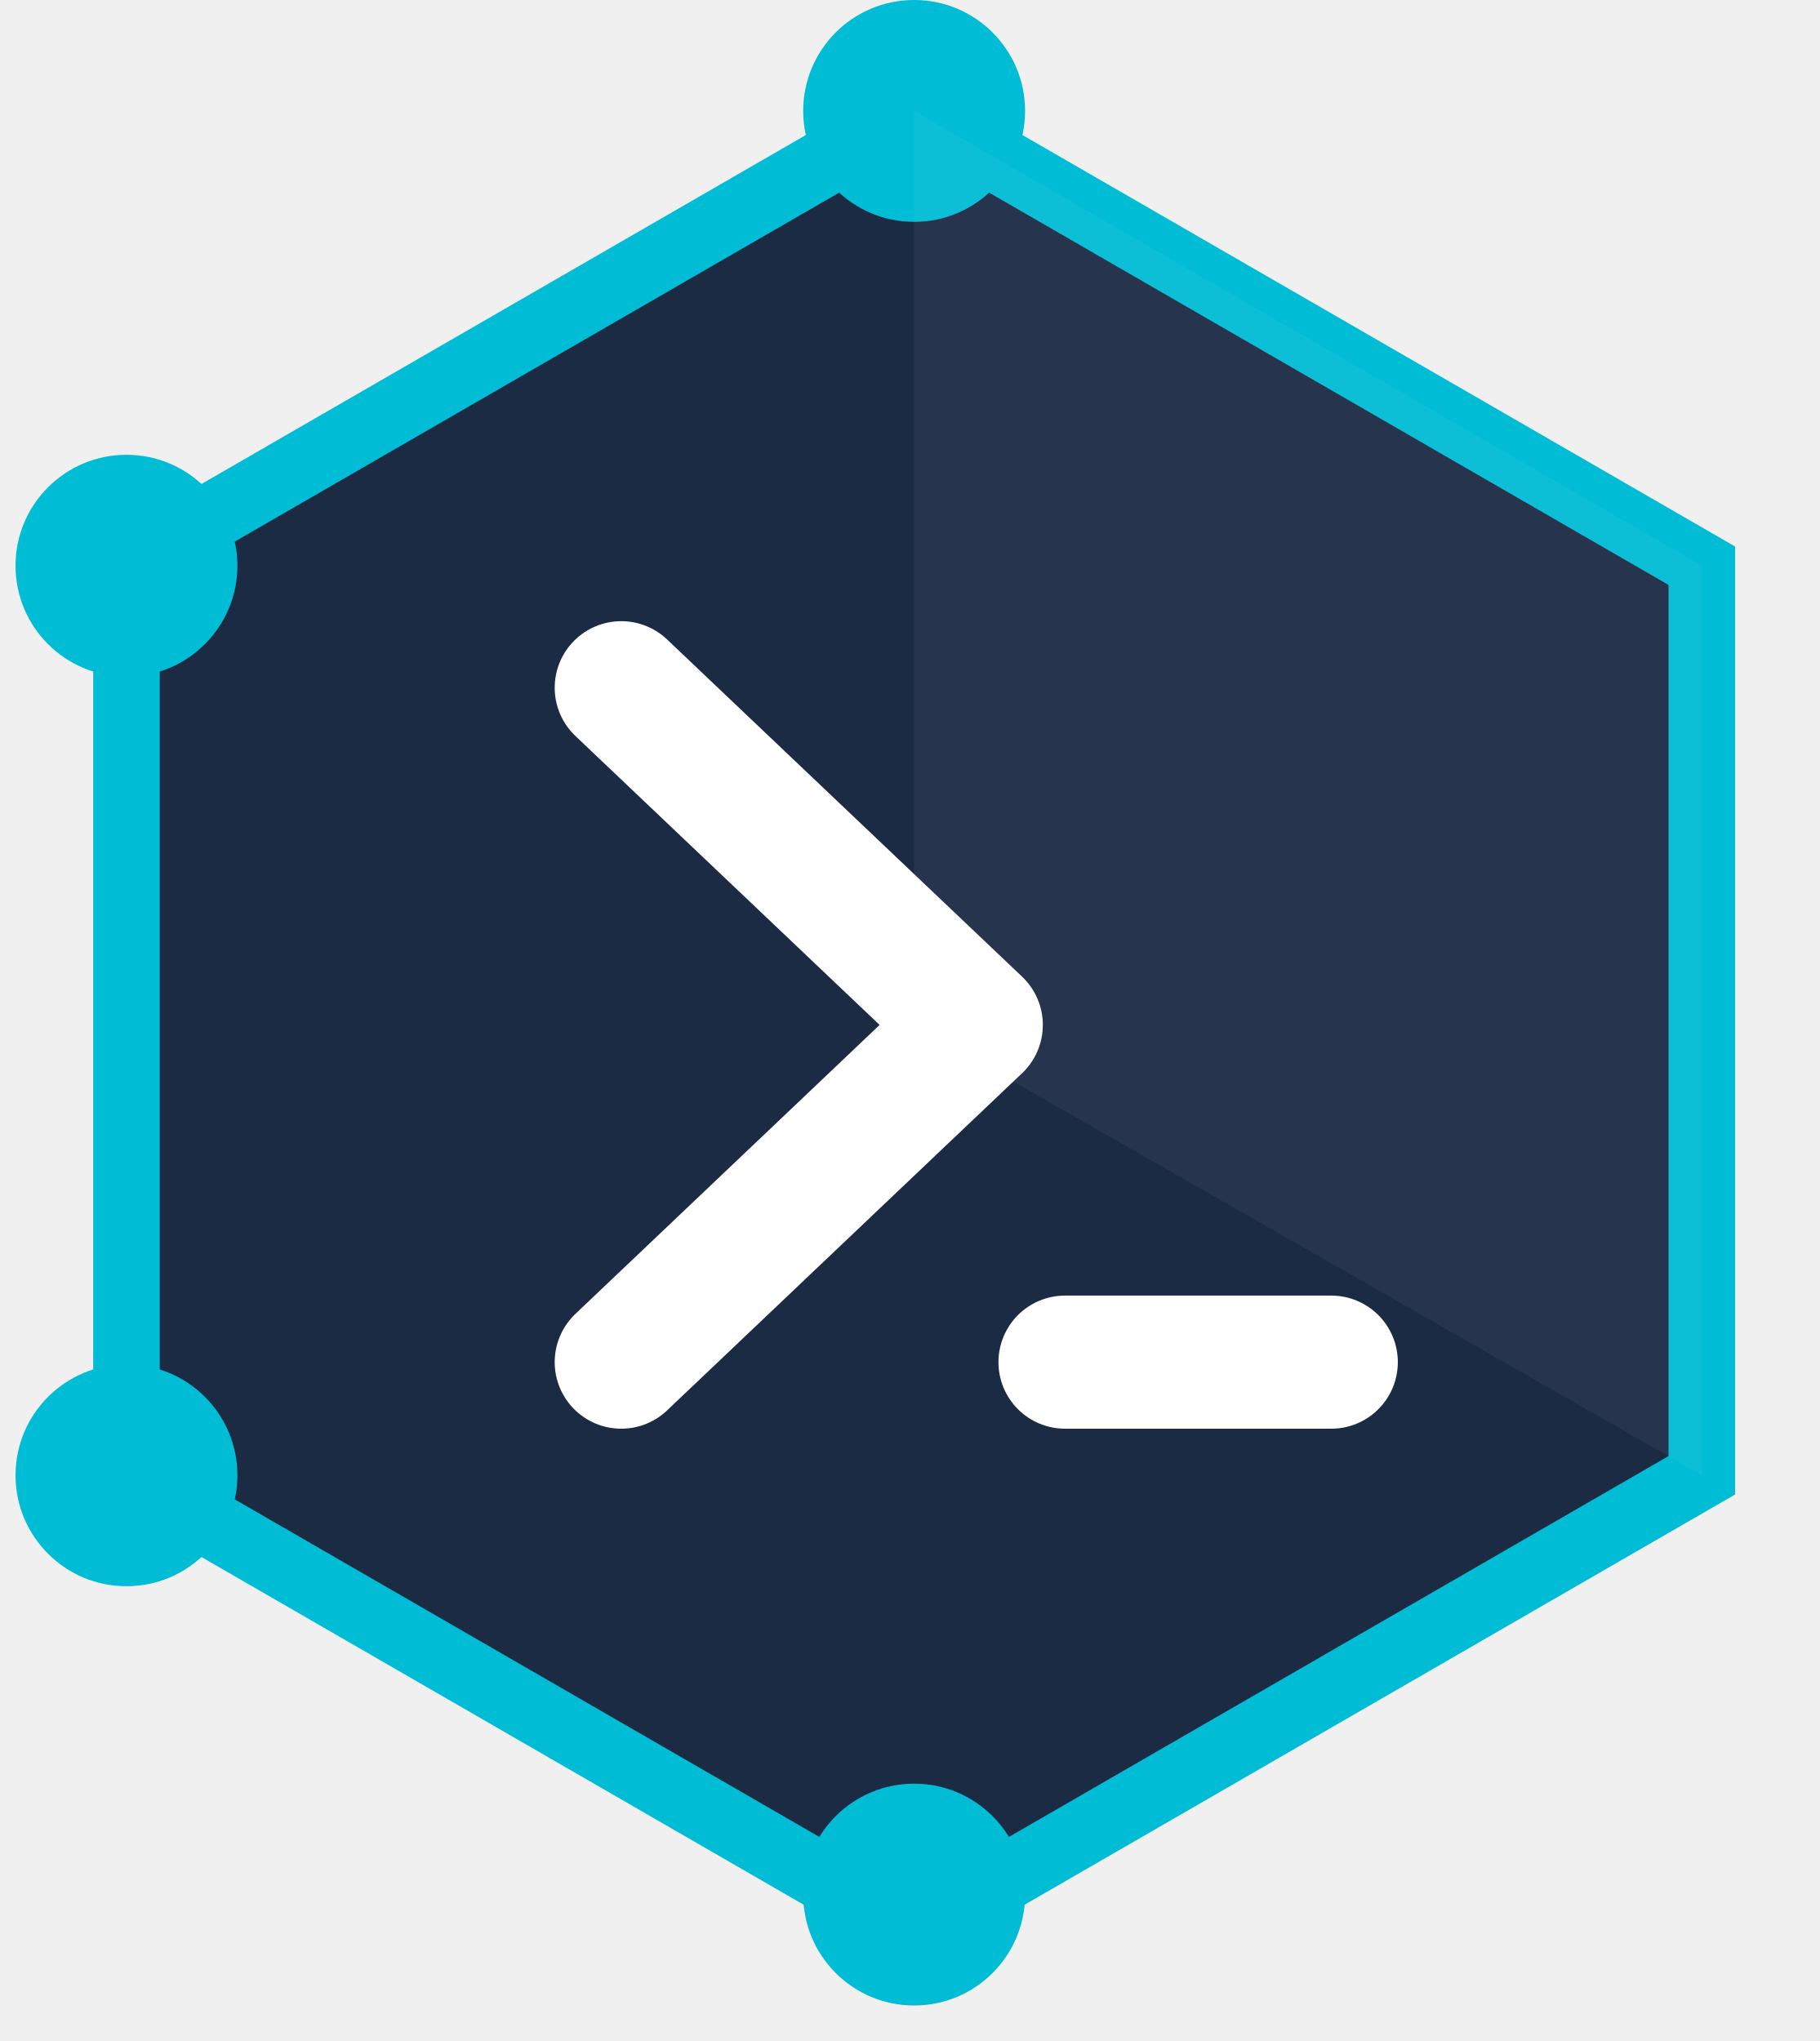
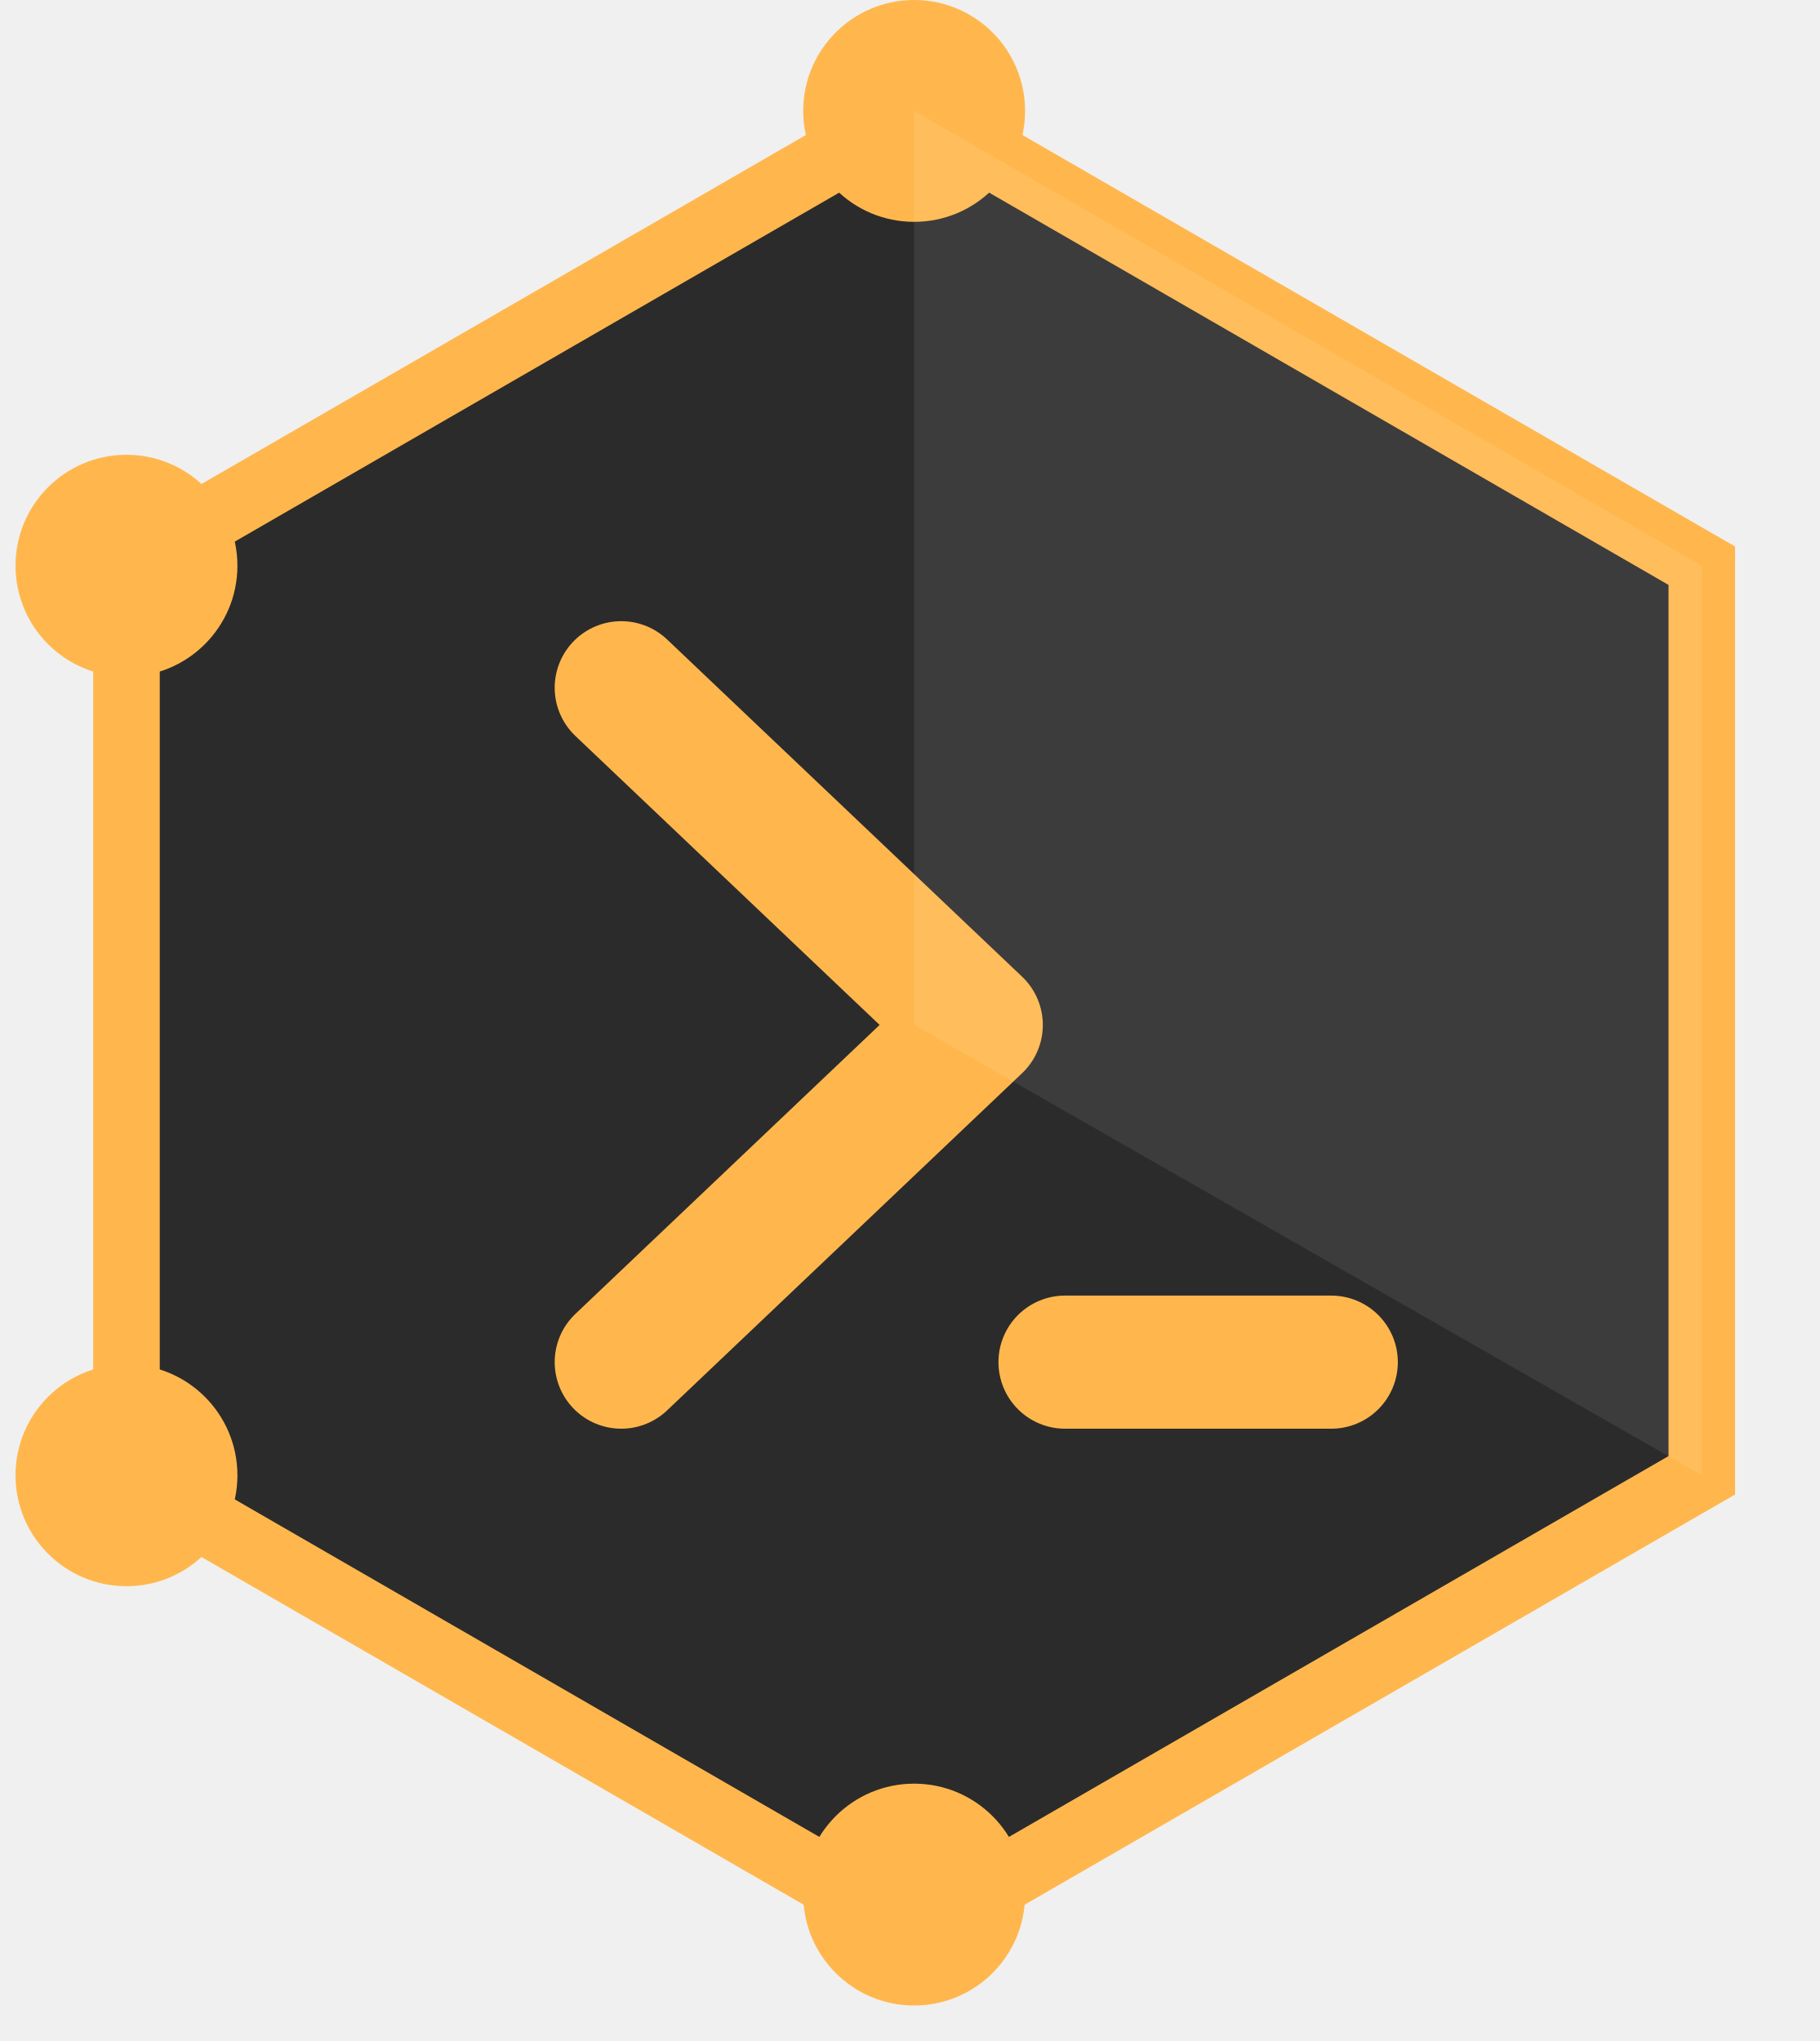
<svg xmlns="http://www.w3.org/2000/svg" viewBox="50 25 410 460" fill="none">
  <g>
-     <path id="svg_1" stroke-width="15" stroke="#00BCD4" fill="#1B2B44" d="m256,50l177.5,102.5l0,205l-177.5,102.5l-177.5,-102.5l0,-205l177.5,-102.5z" />
-     <circle id="svg_2" fill="#00BCD4" r="25" cy="152.5" cx="78.5" />
-     <circle id="svg_3" fill="#00BCD4" r="25" cy="357.5" cx="78.5" />
-     <circle id="svg_4" fill="#00BCD4" r="25" cy="50" cx="256" />
-     <line id="svg_5" stroke-width="8" stroke="#00BCD4" y2="50" x2="256" y1="152.5" x1="78.5" />
-     <line id="svg_6" stroke-width="8" stroke="#00BCD4" y2="152.5" x2="78.5" y1="357.5" x1="78.5" />
-     <path id="svg_7" stroke-linejoin="round" stroke-linecap="round" stroke-width="30" stroke="white" d="m190,180l80,76l-80,76" />
-     <line id="svg_8" stroke-linecap="round" stroke-width="30" stroke="white" y2="332" x2="350" y1="332" x1="290" />
-     <path id="svg_9" fill-opacity="0.05" fill="white" d="m256,50l177.5,102.5l0,205l-177.5,-101.5l0,-206z" />
-     <circle id="svg_10" fill="#00BCD4" r="25" cy="452" cx="256" />
+     <path id="svg_1" stroke-width="15" stroke="#FFB74D" fill="#2B2B2B" d="m256,50l177.5,102.5l0,205l-177.5,102.5l-177.5,-102.5l0,-205l177.5,-102.5z" />
+     <circle id="svg_2" fill="#FFB74D" r="25" cy="152.5" cx="78.5" />
+     <circle id="svg_3" fill="#FFB74D" r="25" cy="357.5" cx="78.5" />
+     <circle id="svg_4" fill="#FFB74D" r="25" cy="50" cx="256" />
+     <line id="svg_5" stroke-width="8" stroke="#FFB74D" y2="50" x2="256" y1="152.5" x1="78.5" />
+     <line id="svg_6" stroke-width="8" stroke="#FFB74D" y2="152.5" x2="78.5" y1="357.5" x1="78.5" />
+     <path id="svg_7" stroke-linejoin="round" stroke-linecap="round" stroke-width="30" stroke="#FFB74D" d="m190,180l80,76l-80,76" />
+     <line id="svg_8" stroke-linecap="round" stroke-width="30" stroke="#FFB74D" y2="332" x2="350" y1="332" x1="290" />
+     <path id="svg_9" fill-opacity="0.08" fill="white" d="m256,50l177.5,102.5l0,205l-177.5,-101.5l0,-206z" />
+     <circle id="svg_10" fill="#FFB74D" r="25" cy="452" cx="256" />
  </g>
</svg>
